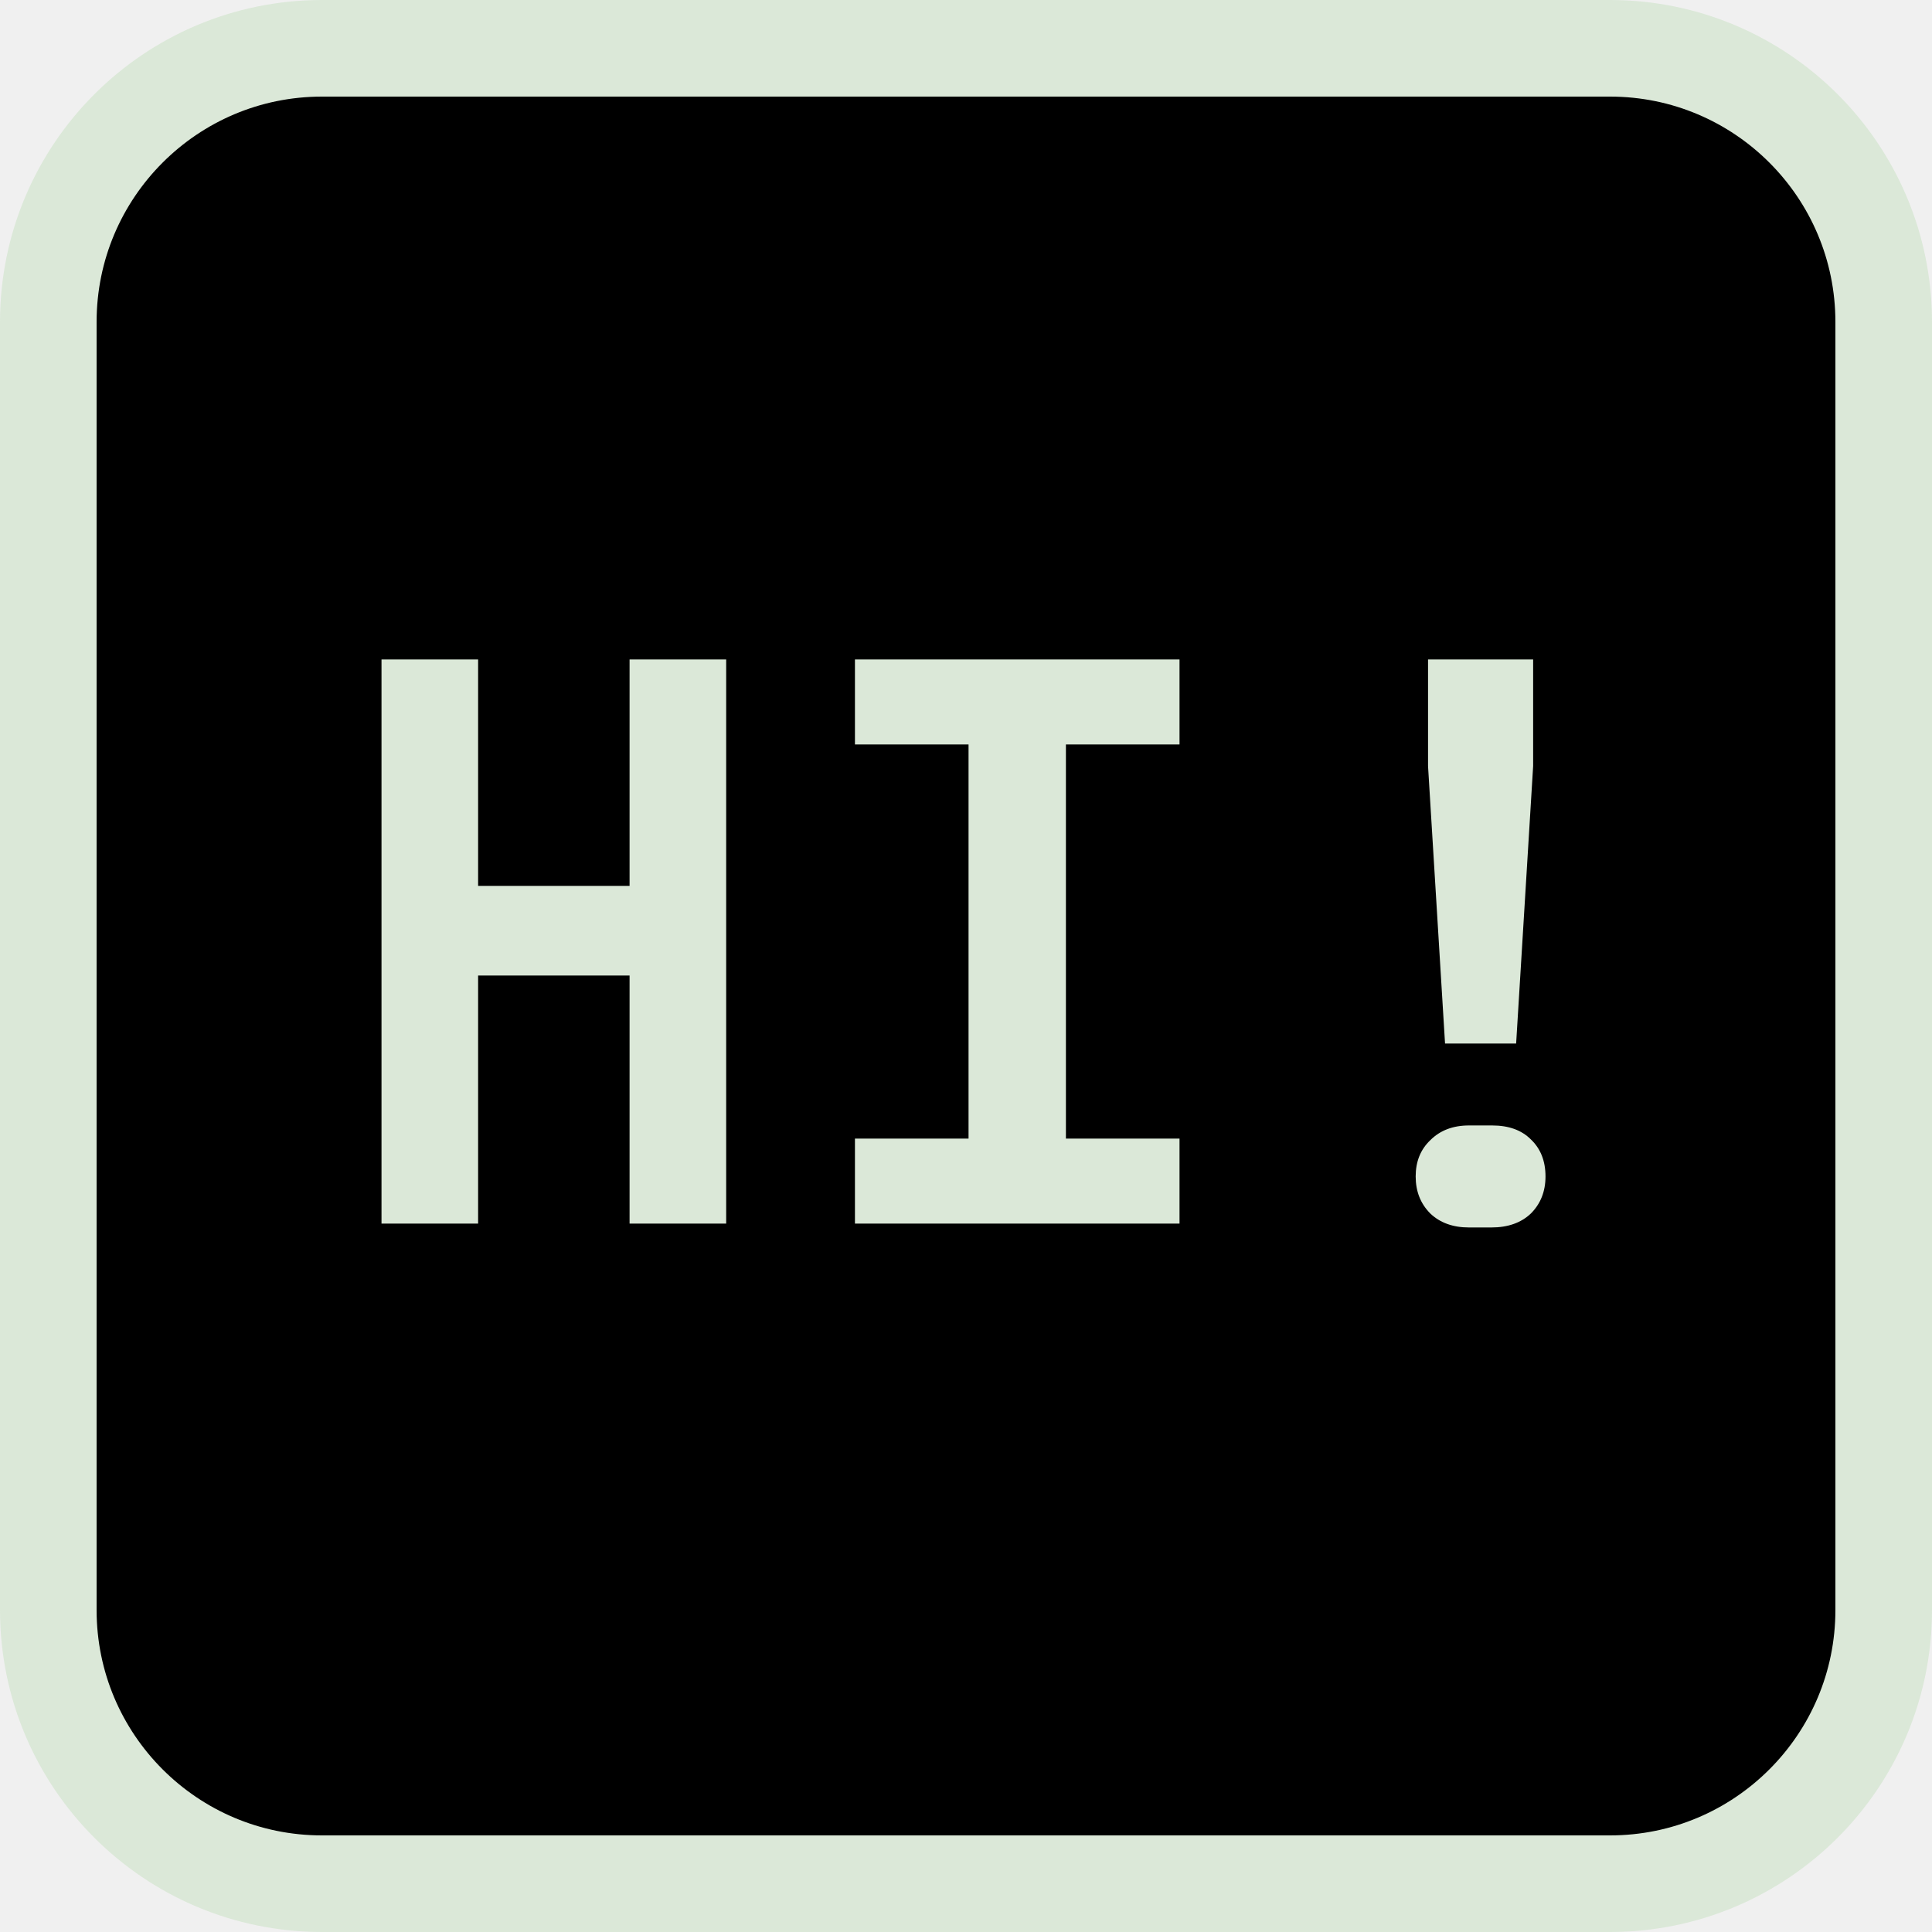
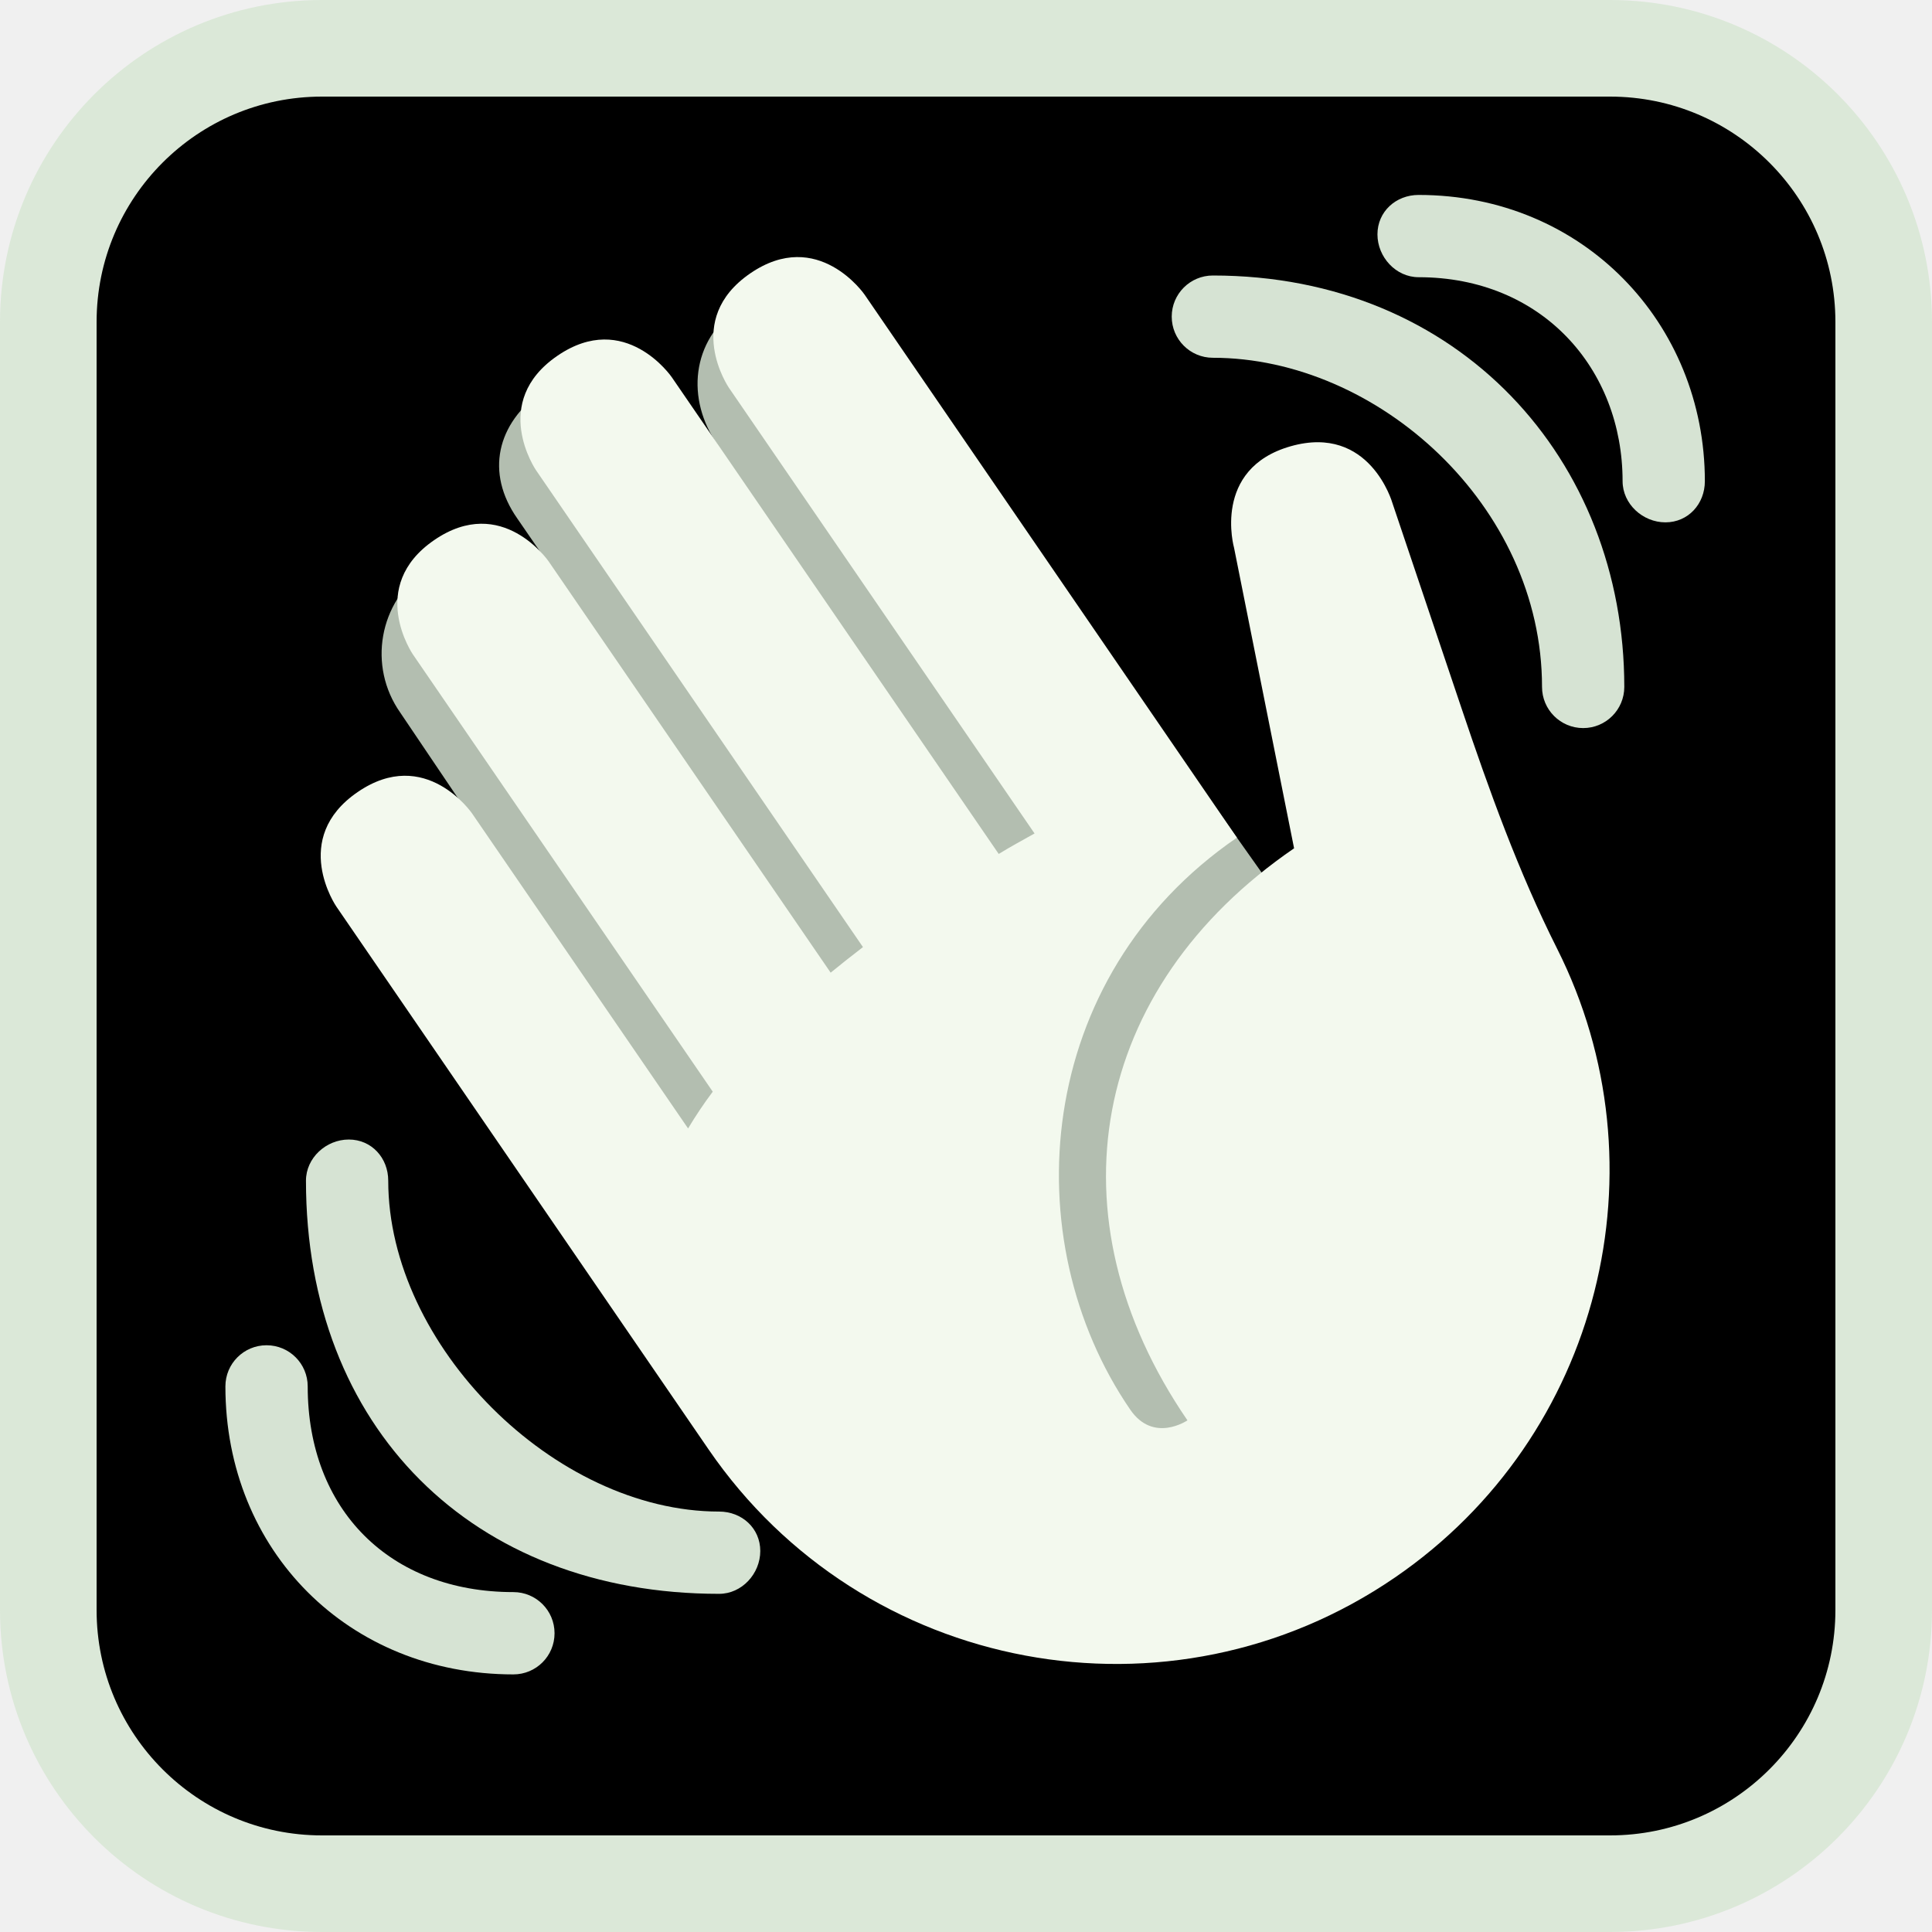
<svg xmlns="http://www.w3.org/2000/svg" width="60" height="60" viewBox="0 0 60 60" fill="none">
  <g clip-path="url(#clip0_103_4)">
    <rect x="1.5" y="1.5" width="57" height="57" rx="8.5" fill="black" stroke="#DBE8D8" stroke-width="3" />
-     <path d="M11.848 38V20.48H14.848V27.512H19.552V20.48H22.552V38H19.552V30.296H14.848V38H11.848ZM26.551 38V35.36H30.079V23.12H26.551V20.48H36.631V23.12H33.103V35.36H36.631V38H26.551ZM44.877 32.408L44.349 23.792V20.48H47.613V23.792L47.085 32.408H44.877ZM45.621 38.12C45.125 38.12 44.725 37.976 44.421 37.688C44.117 37.384 43.965 37 43.965 36.536C43.965 36.072 44.117 35.696 44.421 35.408C44.725 35.104 45.125 34.952 45.621 34.952H46.341C46.853 34.952 47.253 35.096 47.541 35.384C47.845 35.672 47.997 36.056 47.997 36.536C47.997 37 47.845 37.384 47.541 37.688C47.237 37.976 46.829 38.12 46.317 38.12H45.621Z" fill="#DBE8D8" />
+     <g clip-path="url(#clip1_103_4)">
+       <path d="M13.211 17.688C14.412 16.848 16.223 17.009 17.301 17.9L16.065 16.102C15.069 14.682 15.426 13.147 16.847 12.15C18.267 11.157 22.294 13.826 22.294 13.826C21.289 12.393 21.477 10.576 22.911 9.57C24.345 8.568 26.323 8.915 27.327 10.351L40.641 29.16L38.944 45.611L24.783 40.446L12.431 22.132C11.417 20.689 11.767 18.7 13.211 17.688Z" fill="#B3BEB0" />
+       <path d="M10.444 28.152C10.444 28.152 8.997 26.043 11.107 24.598C13.214 23.153 14.659 25.26 14.659 25.26L21.369 35.045C21.6 34.659 21.853 34.279 22.135 33.903L12.823 20.324C12.823 20.324 11.378 18.217 13.486 16.772C15.593 15.326 17.038 17.434 17.038 17.434L25.797 30.207C26.123 29.942 26.457 29.675 26.8 29.413L16.646 14.602C16.646 14.602 15.201 12.495 17.309 11.05C19.416 9.605 20.861 11.712 20.861 11.712L31.016 26.52C31.389 26.291 31.758 26.093 32.129 25.884L22.637 12.043C22.637 12.043 21.192 9.936 23.299 8.49C25.406 7.045 26.852 9.152 26.852 9.152L36.887 23.788L38.413 26.014C32.09 30.351 31.489 38.509 35.101 43.778C35.823 44.832 36.877 44.11 36.877 44.11C32.541 37.786 33.865 30.68 40.189 26.345L38.325 17.014C38.325 17.014 37.628 14.556 40.086 13.858C42.544 13.162 43.242 15.62 43.242 15.62L45.395 22.014C46.248 24.549 47.157 27.076 48.359 29.465C51.754 36.212 49.726 44.597 43.325 48.988C36.342 53.776 26.795 51.996 22.006 45.014L10.444 28.152Z" fill="#F3F9EE" />
+       <path d="M22.333 46.943C17.222 46.943 12.057 41.778 12.057 36.667C12.057 35.96 11.54 35.389 10.833 35.389C10.127 35.389 9.502 35.96 9.502 36.667C9.502 44.333 14.667 49.498 22.333 49.498C23.04 49.498 23.611 48.873 23.611 48.167C23.611 47.46 23.04 46.943 22.333 46.943Z" fill="#D6E3D3" />
+       <path d="M15.944 49.444C12.111 49.444 9.556 46.889 9.556 43.056C9.556 42.349 8.984 41.778 8.278 41.778C7.571 41.778 7 42.349 7 43.056C7 48.167 10.833 52 15.944 52C16.651 52 17.222 51.429 17.222 50.722C17.222 50.016 16.651 49.444 15.944 49.444ZM37.667 8.556C36.961 8.556 36.389 9.128 36.389 9.833C36.389 10.539 36.961 11.111 37.667 11.111C42.778 11.111 47.889 15.697 47.889 21.333C47.889 22.039 48.461 22.611 49.167 22.611C49.872 22.611 50.444 22.039 50.444 21.333C50.444 14.288 45.333 8.556 37.667 8.556Z" fill="#D6E3D3" />
+       <path d="M44.056 6.054C43.35 6.054 42.778 6.572 42.778 7.278C42.778 7.983 43.35 8.609 44.056 8.609C47.889 8.609 50.391 11.452 50.391 14.944C50.391 15.65 51.016 16.222 51.722 16.222C52.429 16.222 52.946 15.65 52.946 14.944C52.946 10.042 49.167 6.054 44.056 6.054Z" fill="#D6E3D3" />
+     </g>
  </g>
  <defs>
    <clipPath id="clip0_103_4">
      <rect width="60" height="60" fill="white" />
    </clipPath>
+     <clipPath id="clip1_103_4">
+       <rect width="46" height="46" fill="white" transform="translate(7 6)" />
+     </clipPath>
  </defs>
</svg>
